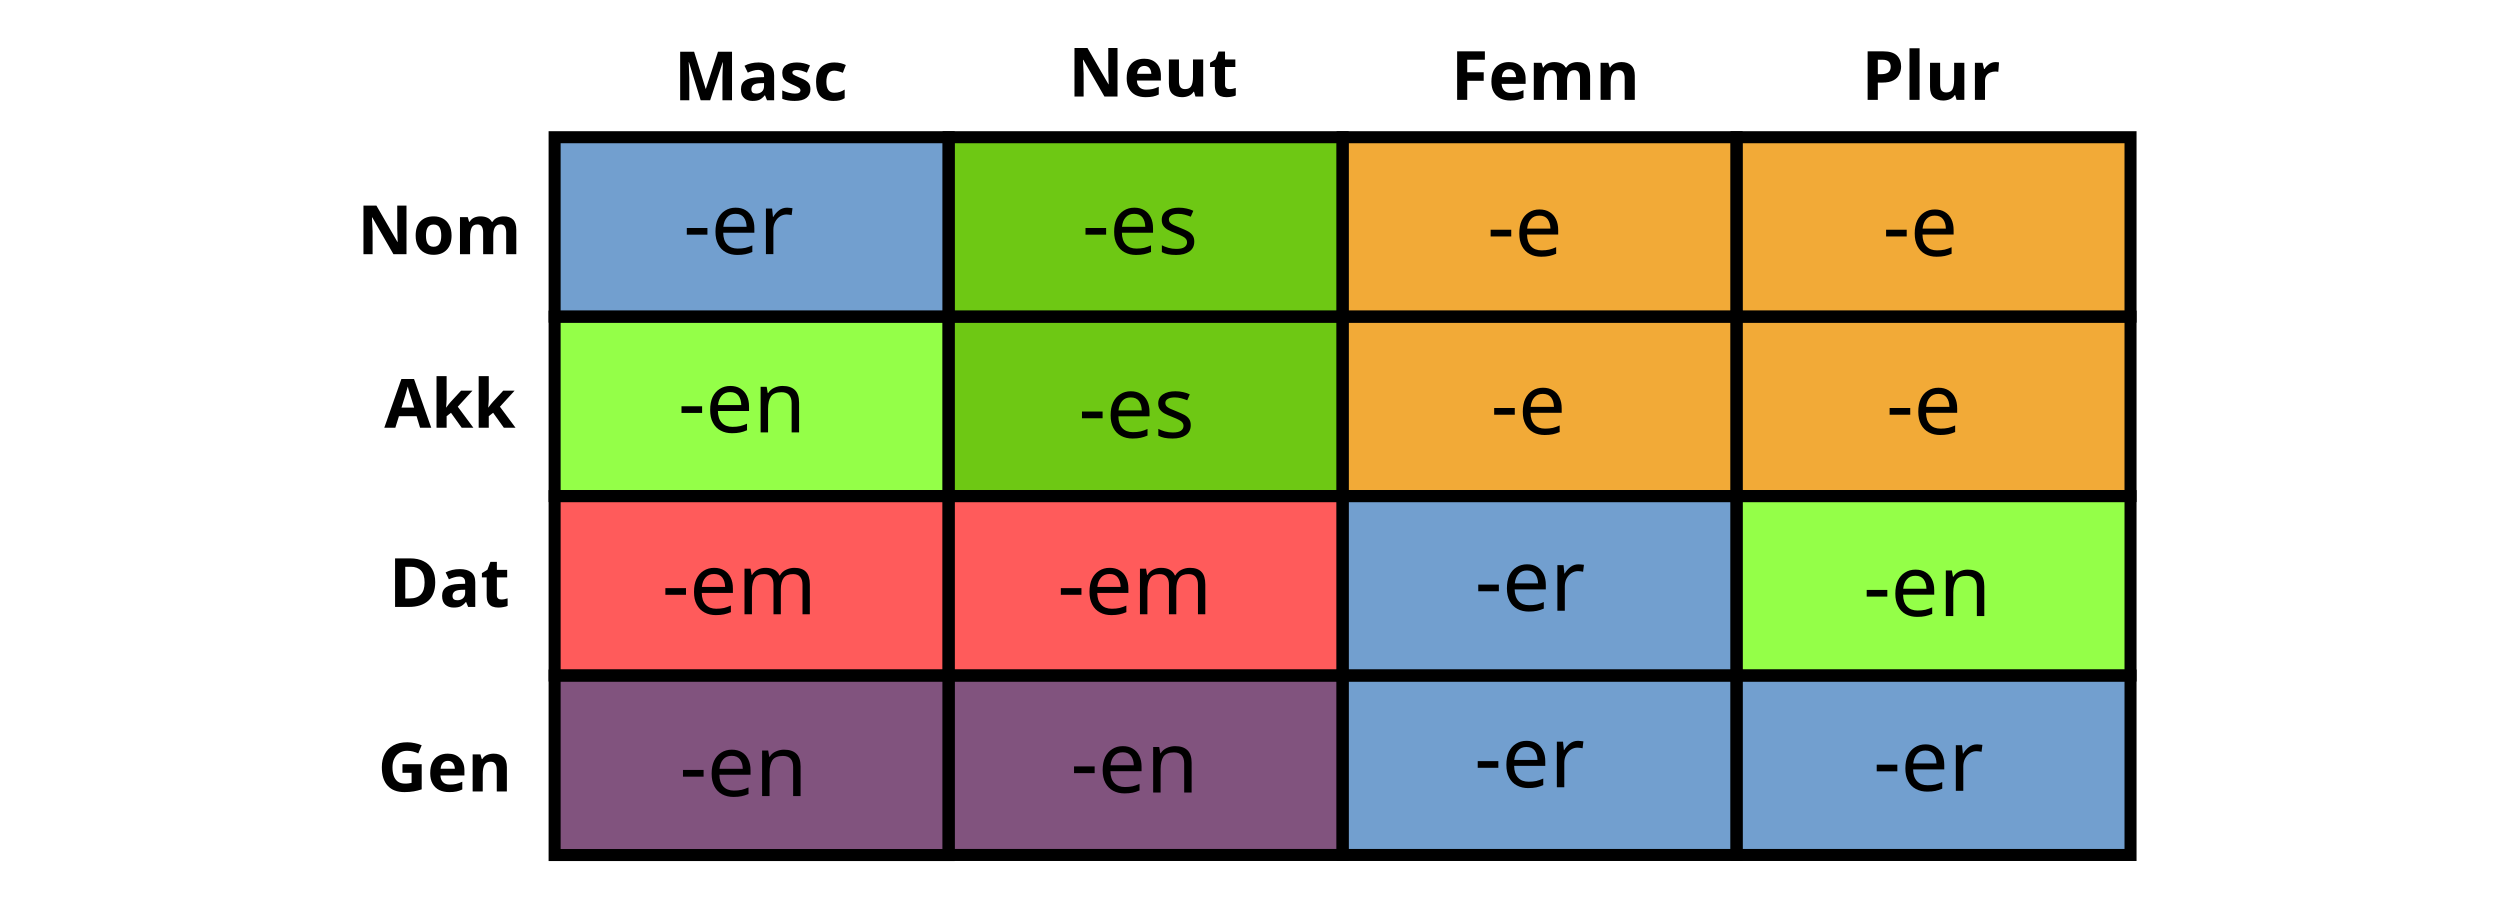
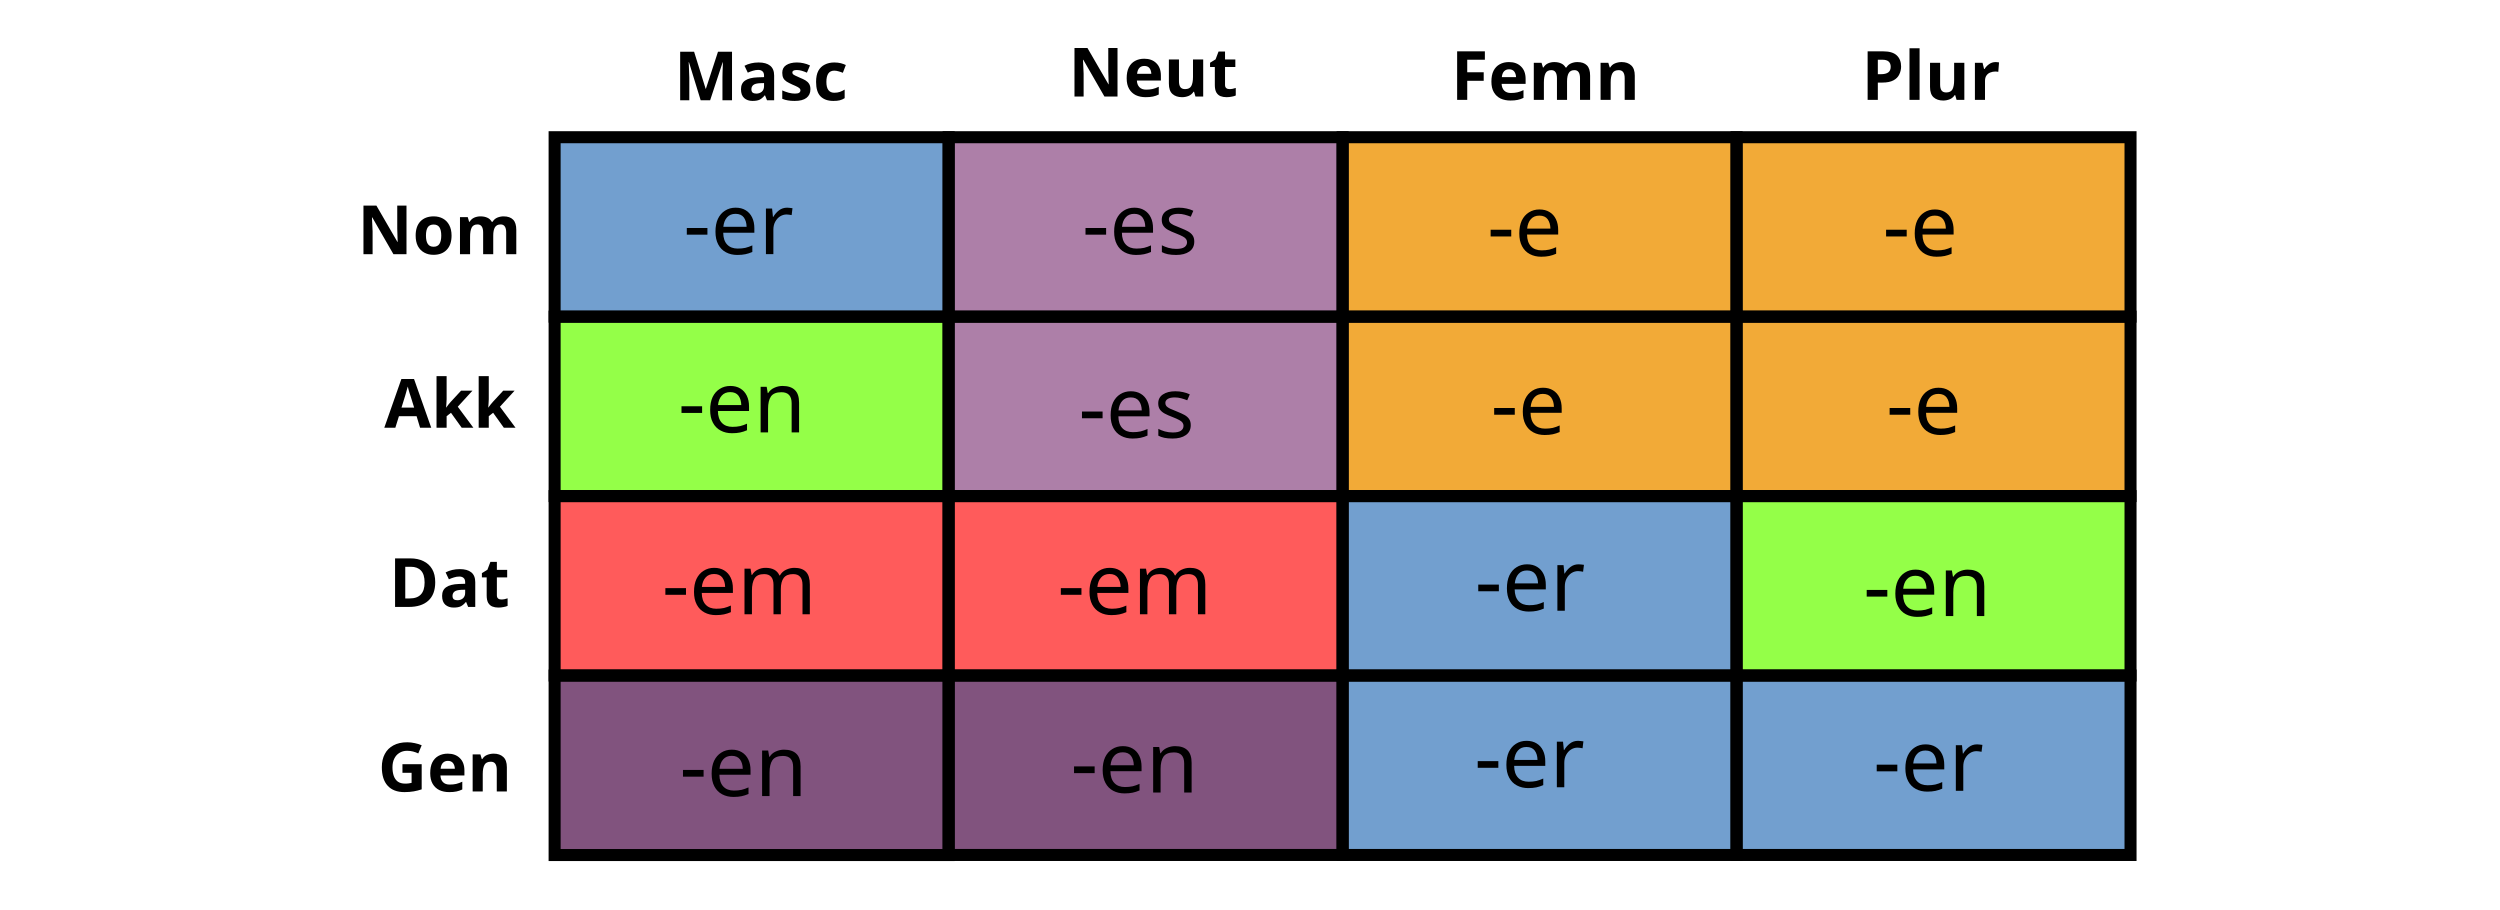
<svg xmlns="http://www.w3.org/2000/svg" height="200" viewBox="0 0 282.04 133.7" width="550">
-   <path d="m96.7 20.91h57.94v52.05h-57.94z" style="fill:#6ec814" />
+   <path d="m96.7 20.91h57.94v52.05h-57.94z" style="fill:#ad7fa8" />
  <g style="fill:#729fcf">
    <path d="m154.64 99.35h115.88v25.66h-115.88z" />
    <path d="m154.64 72.96h57.94v25.66h-57.94z" />
    <path d="m38.75 20.91h57.94v25.66h-57.94z" />
  </g>
  <path d="m212.58 73.69h57.94v25.66h-57.94z" style="fill:#94ff48" />
  <path d="m39.22 47.3h57.47v25.66h-57.47z" style="fill:#94ff48" />
  <path d="m154.64 20.18h115.89v52.78h-115.89z" style="fill:#f2aa37" />
  <path d="m38.75 100.09h115.89v25.66h-115.89z" style="fill:#81537e" />
  <path d="m38.75 72.96h115.89v25.66h-115.89z" style="fill:#ff5b5b" />
  <path d="m38.75 20.18h57.95v26.39h-57.95z" style="fill:none;stroke:#000;stroke-width:1.77" />
  <g style="stroke-width:.94">
    <text x="391.63" y="-86.99">
      <tspan style="stroke-width:.94" x="391.63" y="-78.13" />
    </text>
    <g style="font-size:10;font-family:Droid Sans;letter-spacing:0;word-spacing:0">
      <text x="9.73" y="37.38">
        <tspan style="font-weight:bold" x="9.73" y="37.38">Nom</tspan>
      </text>
      <text x="13.7" y="62.91">
        <tspan style="font-weight:bold" x="13.7" y="62.91">Akk</tspan>
      </text>
      <text x="14.38" y="89.26">
        <tspan style="font-weight:bold" x="14.38" y="89.26">Dat</tspan>
      </text>
      <text x="56.31" y="14.75">
        <tspan style="font-weight:bold" x="56.31" y="14.75">Masc</tspan>
      </text>
    </g>
  </g>
  <g style="fill:none;stroke:#000;stroke-width:1.77">
    <path d="m96.7 20.18h57.94v26.39h-57.94z" />
    <path d="m154.64 20.18h57.94v26.39h-57.94z" />
    <path d="m212.58 20.18h57.94v26.39h-57.94z" />
    <path d="m38.75 46.57h57.94v26.39h-57.94z" />
    <path d="m96.7 46.57h57.94v26.39h-57.94z" />
    <path d="m154.64 46.57h57.94v26.39h-57.94z" />
    <path d="m212.58 46.57h57.94v26.39h-57.94z" />
    <path d="m38.75 72.96h57.94v26.39h-57.94z" />
    <path d="m96.7 72.96h57.94v26.39h-57.94z" />
    <path d="m154.64 72.96h57.94v26.39h-57.94z" />
    <path d="m212.58 72.96h57.94v26.39h-57.94z" />
    <path d="m38.75 99.35h57.95v26.4h-57.95z" />
    <path d="m96.7 99.35h57.94v26.39h-57.94z" />
    <path d="m154.64 99.35h57.94v26.39h-57.94z" />
    <path d="m212.58 99.35h57.94v26.39h-57.94z" />
  </g>
  <g style="stroke-width:.94;font-family:Droid Sans;letter-spacing:0;word-spacing:0">
    <g style="font-size:10">
      <text x="12.76" y="116.4">
        <tspan style="font-weight:bold;stroke-width:.94" x="12.76" y="116.4">Gen</tspan>
      </text>
      <text x="114.3" y="14.2">
        <tspan style="font-weight:bold;stroke-width:.94" x="114.3" y="14.2">Neut</tspan>
      </text>
      <text x="170.58" y="14.69">
        <tspan style="font-weight:bold;stroke-width:.94" x="170.58" y="14.69">Femn</tspan>
      </text>
      <text x="230.95" y="14.69">
        <tspan style="font-weight:bold;stroke-width:.94" x="230.95" y="14.69">Plur</tspan>
      </text>
    </g>
    <g style="font-size:12.5">
      <text x="175.91" y="37.63">
        <tspan style="stroke-width:.94" x="175.91" y="37.63">-e</tspan>
      </text>
      <text x="176.43" y="63.85">
        <tspan style="stroke-width:.94" x="176.43" y="63.85">-e</tspan>
      </text>
      <text x="174.09" y="89.82">
        <tspan style="stroke-width:.94" x="174.09" y="89.82">-er</tspan>
      </text>
      <text x="174.01" y="115.78">
        <tspan style="stroke-width:.94" x="174.01" y="115.78">-er</tspan>
      </text>
      <text x="234.07" y="37.63">
        <tspan style="stroke-width:.94" x="234.07" y="37.63">-e</tspan>
      </text>
      <text x="234.59" y="63.85">
        <tspan style="stroke-width:.94" x="234.59" y="63.85">-e</tspan>
      </text>
      <text x="231.22" y="90.6">
        <tspan style="stroke-width:.94" x="231.22" y="90.6">-en</tspan>
      </text>
      <text x="54.54" y="90.34">
        <tspan style="stroke-width:.94" x="54.54" y="90.34">-em</tspan>
      </text>
      <text x="112.7" y="90.34">
        <tspan style="stroke-width:.94" x="112.7" y="90.34">-em</tspan>
      </text>
      <text x="57.13" y="117.08">
        <tspan style="stroke-width:.94" x="57.13" y="117.08">-en</tspan>
      </text>
      <text x="114.64" y="116.56">
        <tspan style="stroke-width:.94" x="114.64" y="116.56">-en</tspan>
      </text>
      <text x="232.69" y="116.3">
        <tspan style="stroke-width:.94" x="232.69" y="116.3">-er</tspan>
      </text>
      <text x="116.33" y="37.37">
        <tspan style="stroke-width:.94" x="116.33" y="37.37">-es</tspan>
      </text>
      <text x="115.81" y="64.37">
        <tspan style="stroke-width:.94" x="115.81" y="64.37">-es</tspan>
      </text>
      <text x="57.69" y="37.37">
        <tspan style="stroke-width:.94" x="57.69" y="37.37">-er</tspan>
      </text>
      <text x="56.91" y="63.59">
        <tspan style="stroke-width:.94" x="56.91" y="63.59">-en</tspan>
      </text>
    </g>
  </g>
</svg>
